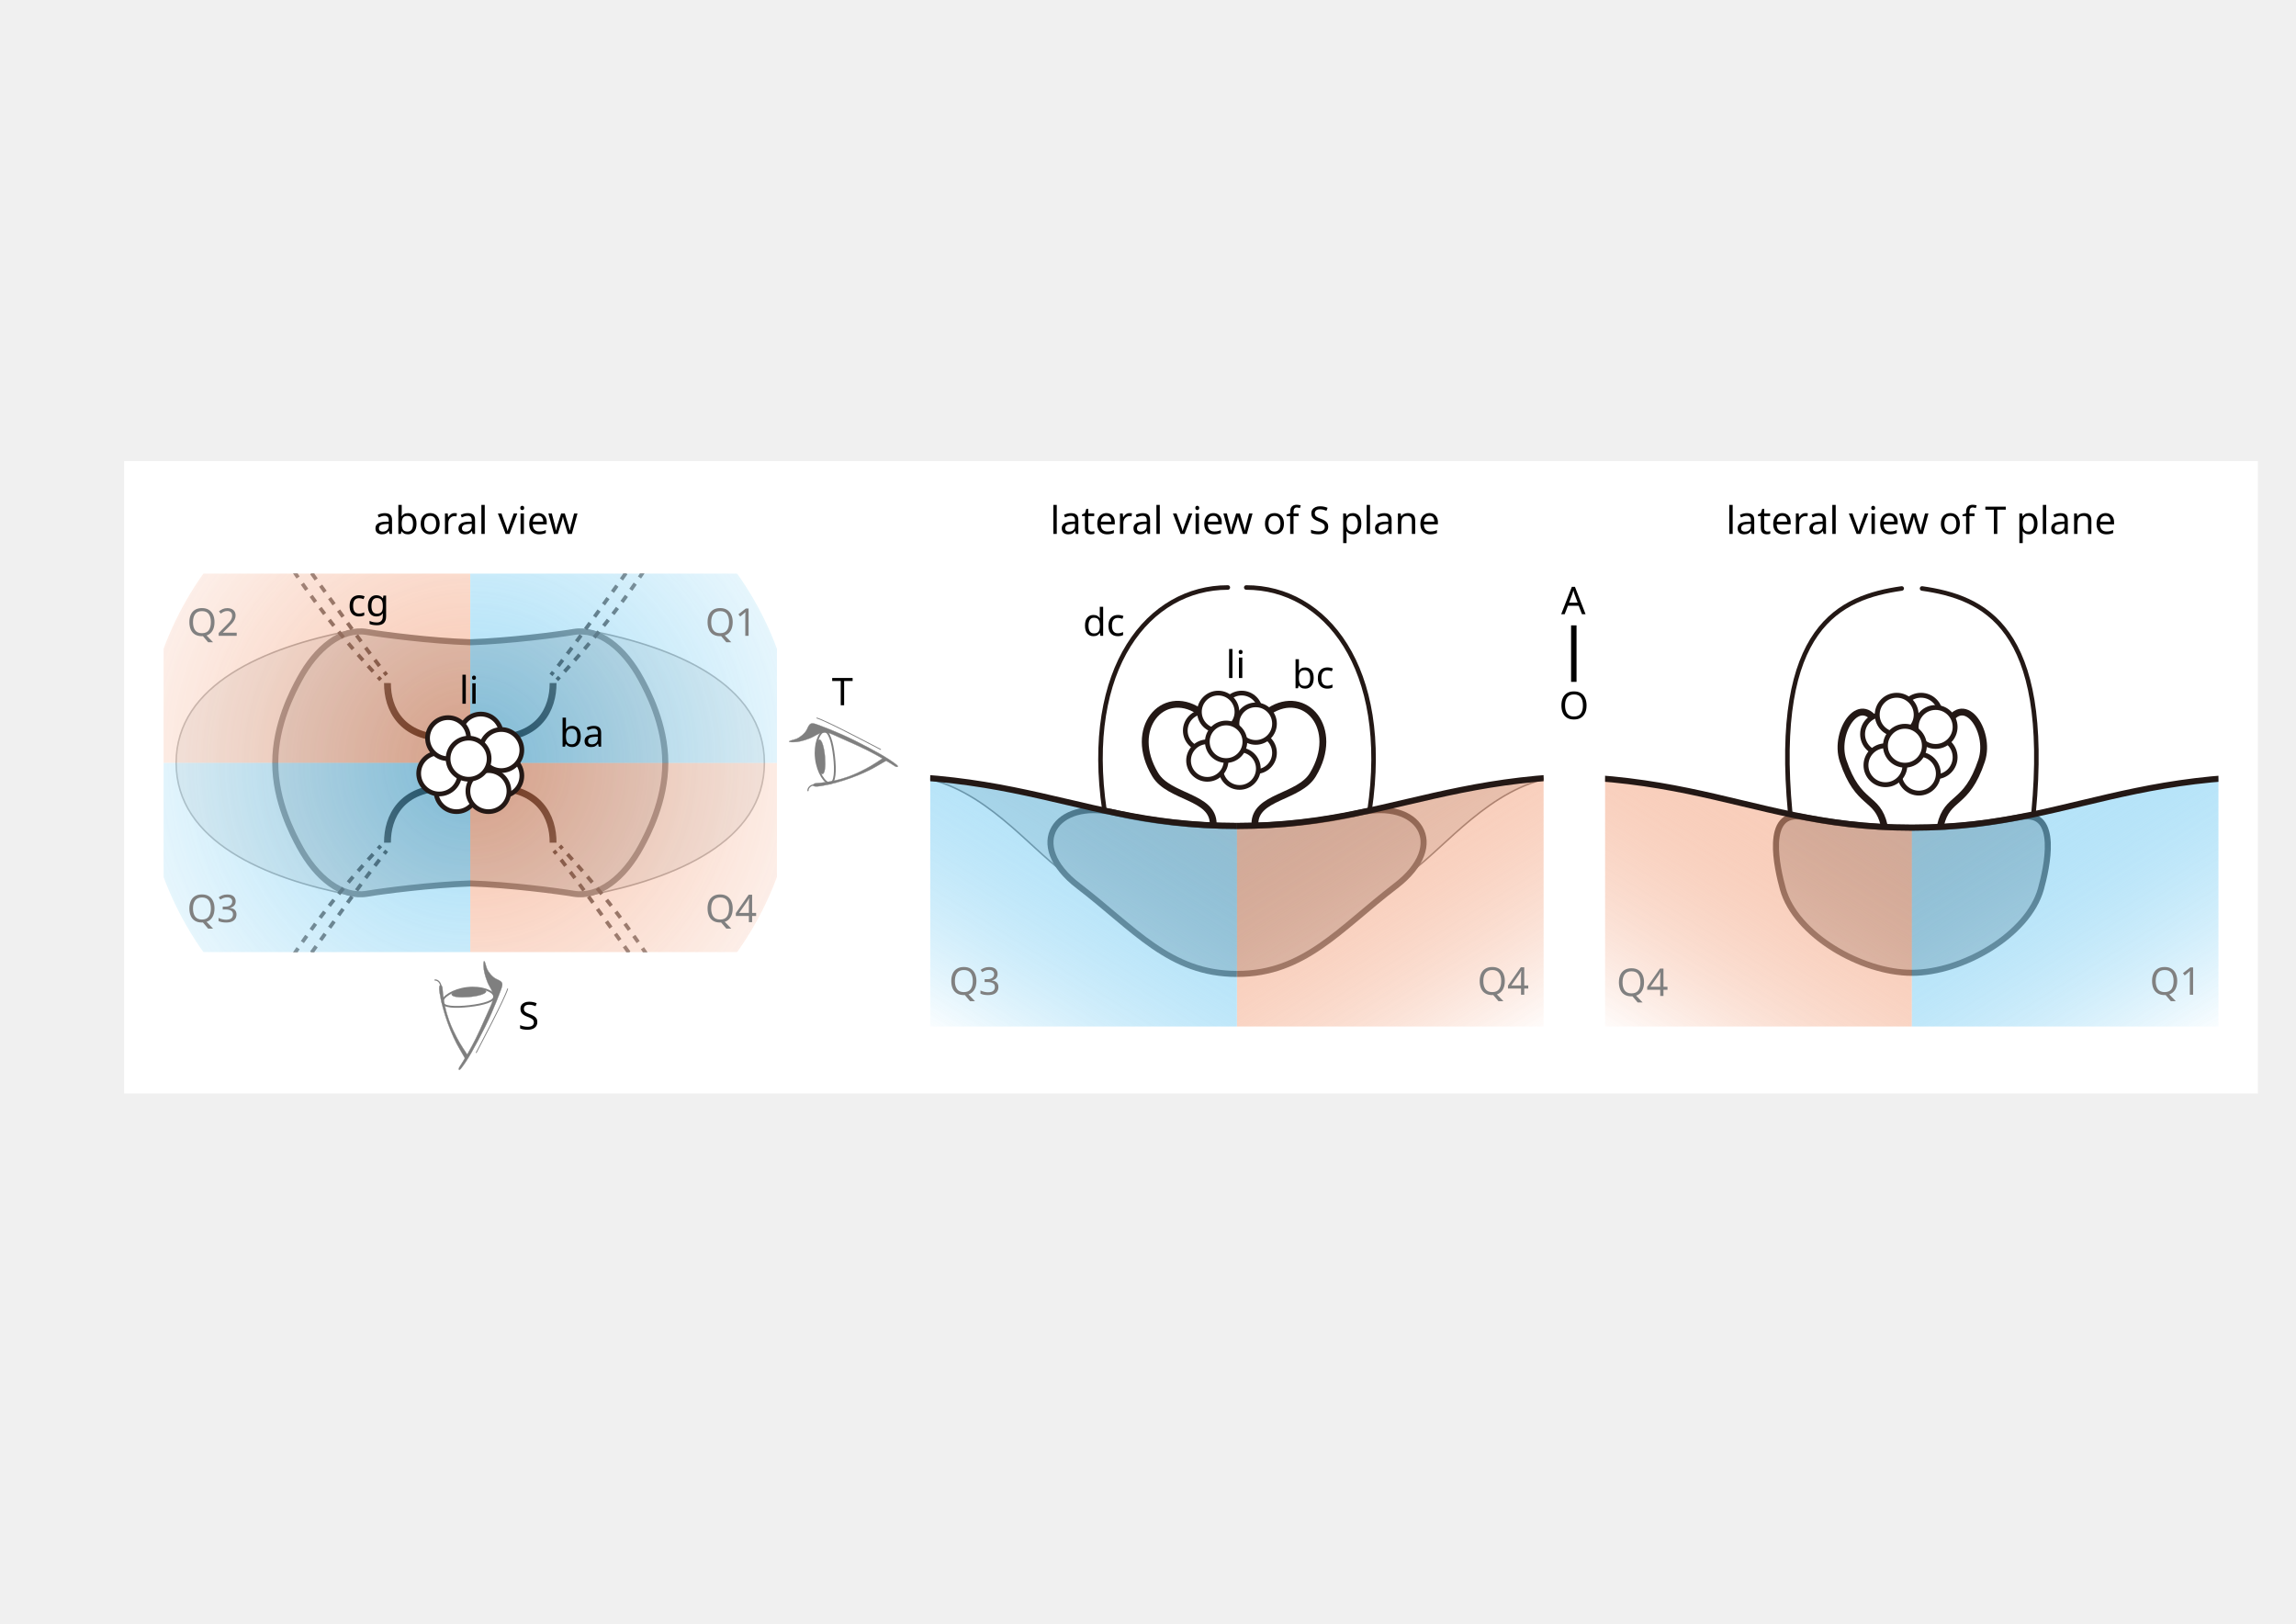
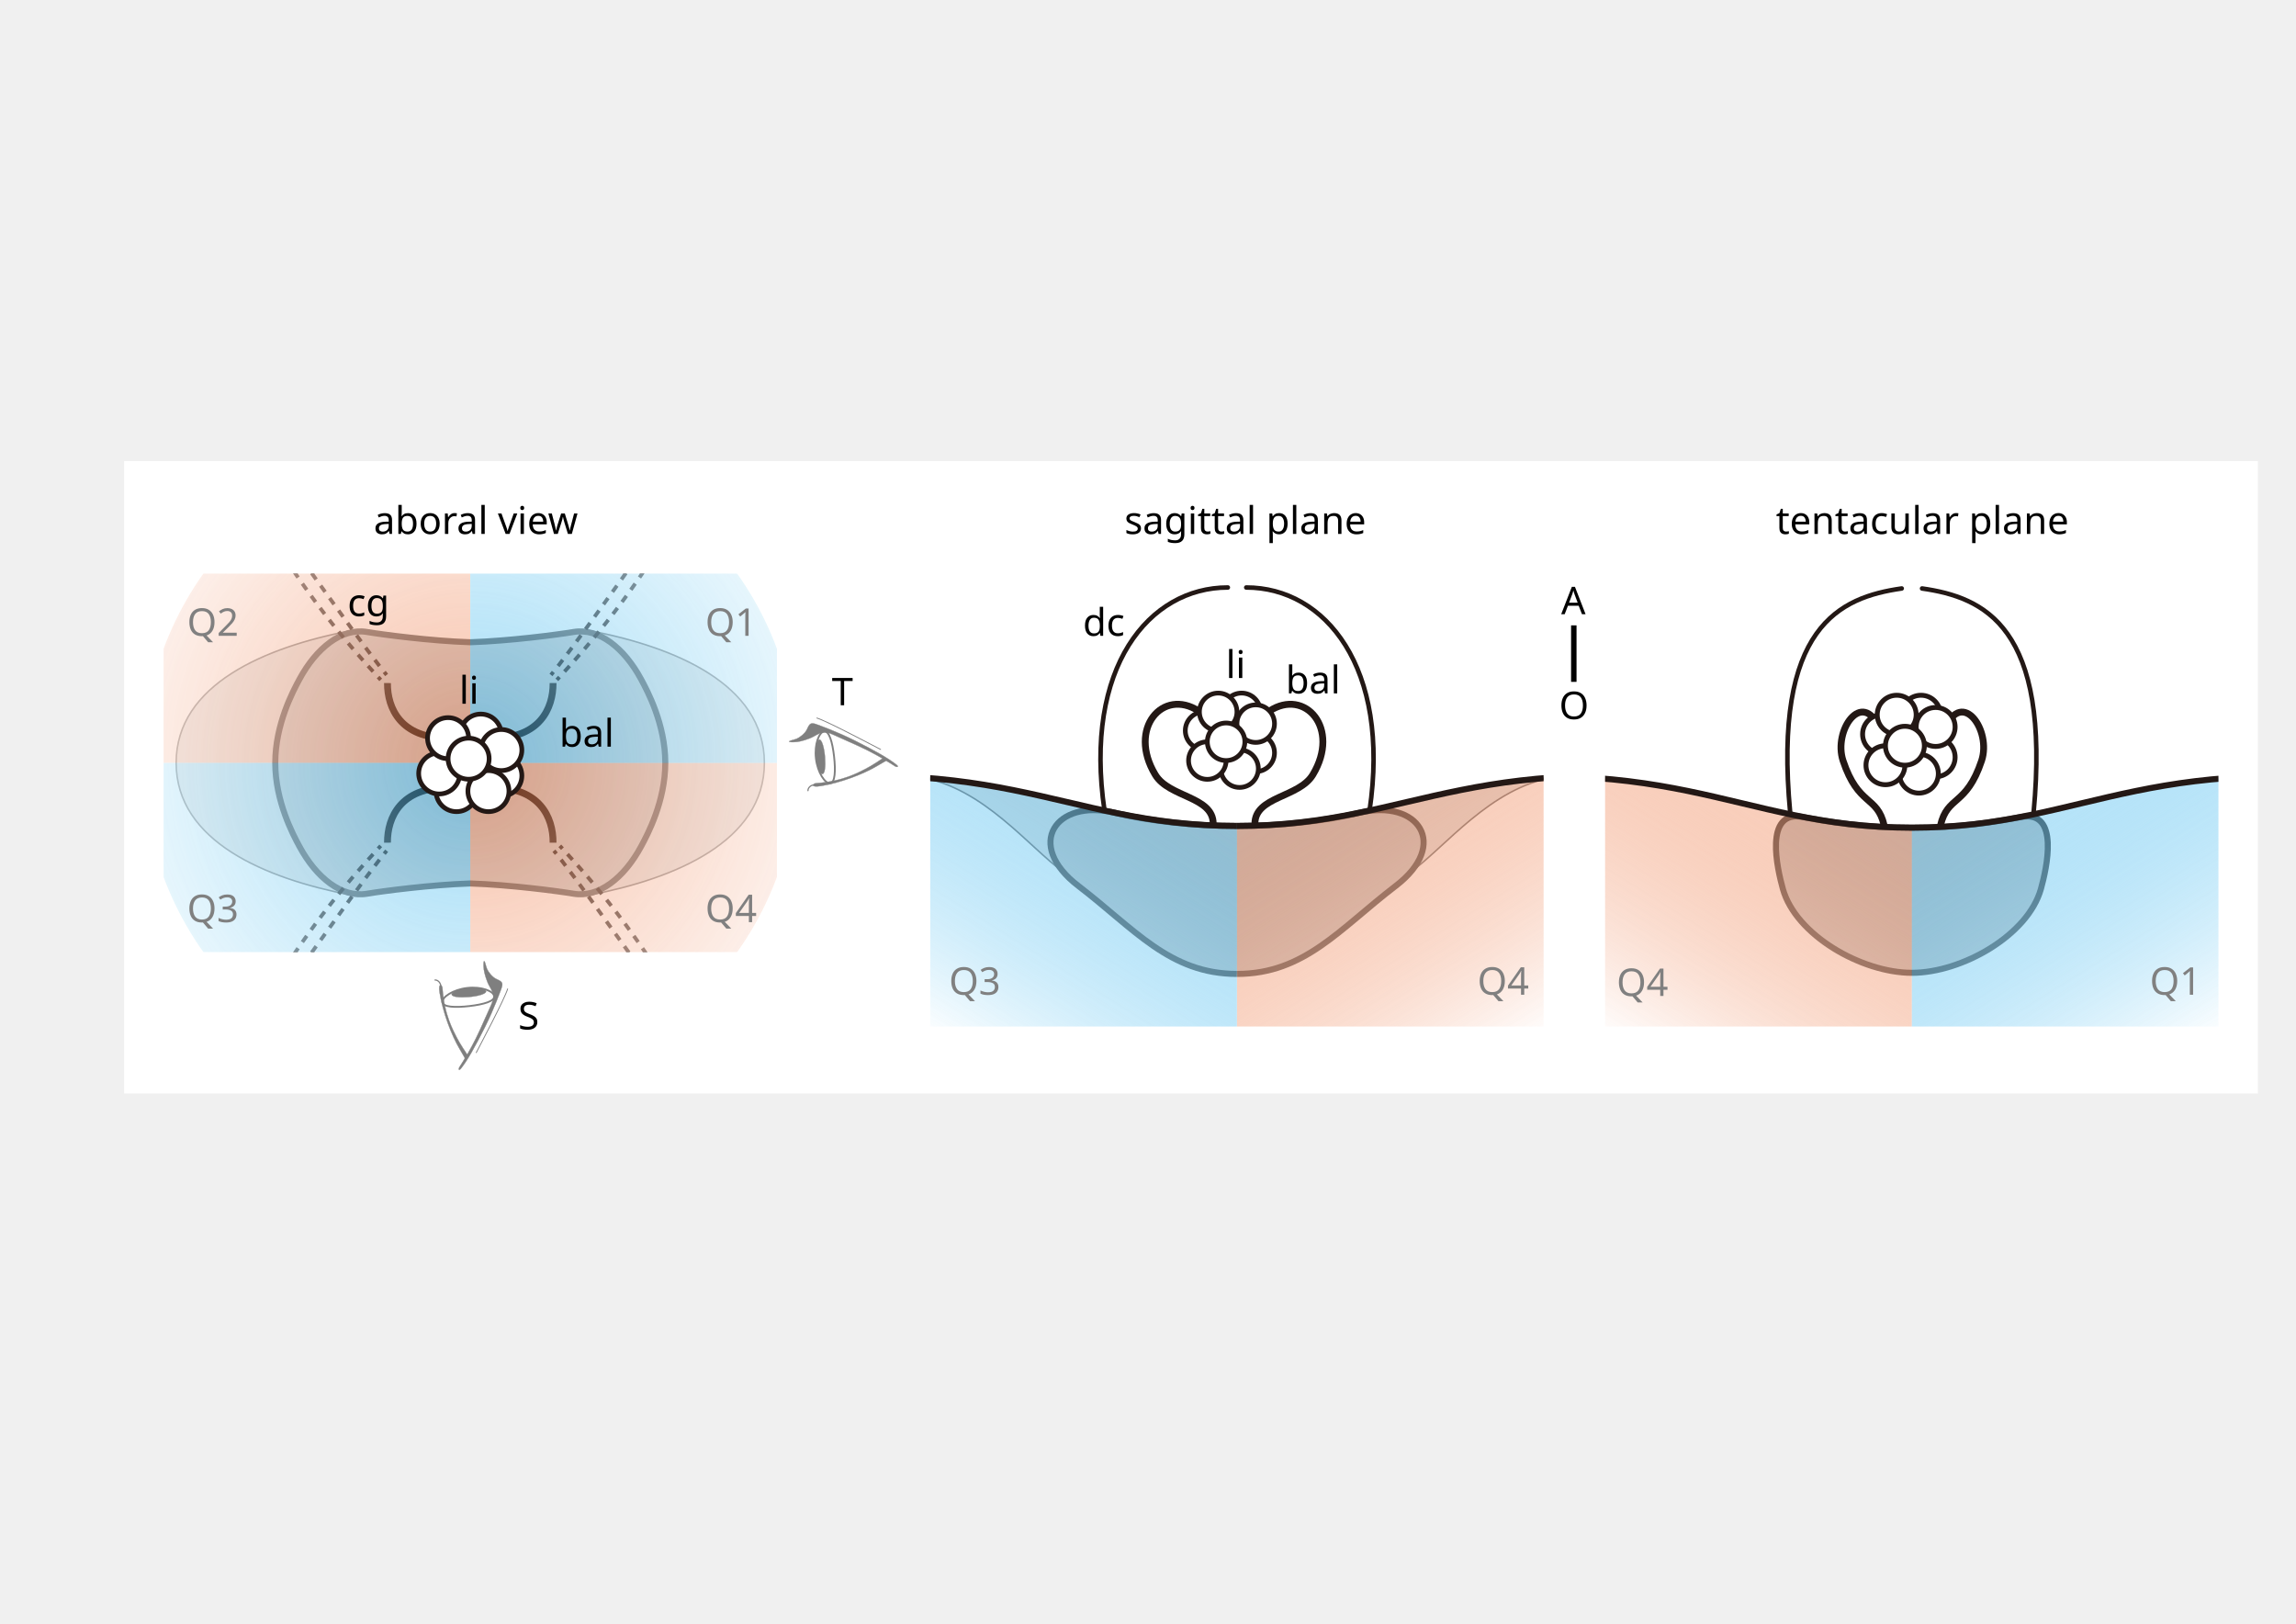
<svg xmlns="http://www.w3.org/2000/svg" xmlns:xlink="http://www.w3.org/1999/xlink" version="1.1" id="レイヤー_1" x="0px" y="0px" width="841.89px" height="595.28px" viewBox="0 0 841.89 595.28" enable-background="new 0 0 841.89 595.28" xml:space="preserve">
  <rect x="45.511" y="169.055" fill="#FFFFFF" width="782.415" height="231.849" />
  <g>
    <g>
      <defs>
        <rect id="SVGID_1_" x="588.545" y="210.294" width="224.907" height="166.047" />
      </defs>
      <clipPath id="SVGID_2_">
        <use xlink:href="#SVGID_1_" overflow="visible" />
      </clipPath>
      <g clip-path="url(#SVGID_2_)">
        <path fill="#C8C9CA" stroke="#595757" stroke-width="2.221" stroke-miterlimit="10" d="M701.053,356.648     c18.4,0,42.57-13.8,47.31-30.762c2.044-7.349,7.047-29-7.238-26.366c-10.86,2-22.397,3.913-40.081,3.913     c-17.685,0-29.93-2.019-40.073-3.913c-14.279-2.668-9.288,19.018-7.236,26.366c4.738,16.962,28.906,30.762,47.31,30.762" />
        <g opacity="0.75">
          <linearGradient id="SVGID_3_" gradientUnits="userSpaceOnUse" x1="651.363" y1="271.836" x2="584.845" y2="378.288">
            <stop offset="0" style="stop-color:#E95513;stop-opacity:0.35" />
            <stop offset="0.549" style="stop-color:#F5B497;stop-opacity:0.707" />
            <stop offset="1" style="stop-color:#FFFFFF" />
          </linearGradient>
          <path fill="url(#SVGID_3_)" d="M701.043,410.912V302.88c-66.634,0-86.45-30.941-197.824-12.543      C539.665,362,615.138,410.912,701.043,410.912z" />
          <linearGradient id="SVGID_4_" gradientUnits="userSpaceOnUse" x1="228.823" y1="271.835" x2="162.305" y2="378.287" gradientTransform="matrix(-1 0 0 1 979.5469 0)">
            <stop offset="0" style="stop-color:#009FE8;stop-opacity:0.35" />
            <stop offset="0.582" style="stop-color:#97D8F6;stop-opacity:0.728" />
            <stop offset="1" style="stop-color:#FFFFFF" />
          </linearGradient>
          <path fill="url(#SVGID_4_)" d="M701.043,410.912V302.88c66.635,0,86.453-30.941,197.827-12.543      C862.422,362,786.946,410.912,701.043,410.912z" />
        </g>
        <path fill="none" stroke="#231815" stroke-width="2.221" stroke-miterlimit="10" d="M898.87,290.341     c-111.374-18.407-131.192,13.092-197.827,13.092c-66.638,0-86.455-31.5-197.824-13.092" />
        <path fill="none" stroke="#231815" stroke-width="1.666" stroke-linecap="round" stroke-miterlimit="10" d="M656.415,297.891     c-6.386-68.33,18.263-78.892,40.893-82.15" />
        <path fill="none" stroke="#231815" stroke-width="1.666" stroke-linecap="round" stroke-miterlimit="10" d="M745.677,297.891     c6.383-68.33-18.27-78.886-40.896-82.146" />
        <g>
          <path fill="none" stroke="#231815" stroke-width="2.502" stroke-miterlimit="10" d="M711.524,302.646      c2.536-11.081,9.48-6.943,15.085-23.768c3.694-11.093-7.077-26.429-13.349-11.879" />
          <path fill="none" stroke="#231815" stroke-width="2.502" stroke-miterlimit="10" d="M690.884,302.646      c-2.533-11.081-9.478-6.943-15.084-23.768c-3.692-11.093,7.076-26.429,13.348-11.879" />
        </g>
        <g>
          <path fill="#FFFFFF" stroke="#231815" stroke-width="1.787" stroke-miterlimit="10" d="M711.524,262.03      c0,3.942-3.197,7.14-7.139,7.14c-3.947,0-7.142-3.198-7.142-7.14c0-3.944,3.194-7.14,7.142-7.14      C708.327,254.89,711.524,258.086,711.524,262.03z" />
          <circle fill="#FFFFFF" stroke="#231815" stroke-width="1.787" stroke-miterlimit="10" cx="709.755" cy="277.618" r="7.139" />
          <circle fill="#FFFFFF" stroke="#231815" stroke-width="1.787" stroke-miterlimit="10" cx="709.755" cy="266.512" r="7.139" />
          <path fill="#FFFFFF" stroke="#231815" stroke-width="1.787" stroke-miterlimit="10" d="M697.244,269.167      c0,3.944-3.196,7.14-7.14,7.14c-3.938,0-7.137-3.195-7.137-7.14c0-3.941,3.198-7.136,7.137-7.136      C694.048,262.03,697.244,265.226,697.244,269.167z" />
          <circle fill="#FFFFFF" stroke="#231815" stroke-width="1.787" stroke-miterlimit="10" cx="695.477" cy="262.03" r="7.14" />
          <path fill="#FFFFFF" stroke="#231815" stroke-width="1.787" stroke-miterlimit="10" d="M710.749,283.626      c0,3.945-3.197,7.142-7.14,7.142s-7.142-3.197-7.142-7.142c0-3.941,3.199-7.135,7.142-7.135S710.749,279.685,710.749,283.626z" />
          <path fill="#FFFFFF" stroke="#231815" stroke-width="1.787" stroke-miterlimit="10" d="M698.486,280.546      c0,3.945-3.194,7.14-7.138,7.14c-3.944,0-7.14-3.195-7.14-7.14c0-3.939,3.195-7.136,7.14-7.136      C695.292,273.411,698.486,276.607,698.486,280.546z" />
          <path fill="#FFFFFF" stroke="#231815" stroke-width="1.787" stroke-miterlimit="10" d="M705.622,273.404      c0,3.944-3.191,7.137-7.139,7.137c-3.939,0-7.139-3.192-7.139-7.137c0-3.939,3.199-7.138,7.139-7.138      C702.431,266.267,705.622,269.465,705.622,273.404z" />
        </g>
      </g>
    </g>
    <g>
      <defs>
        <rect id="SVGID_5_" x="341.095" y="210.294" width="224.908" height="166.047" />
      </defs>
      <clipPath id="SVGID_6_">
        <use xlink:href="#SVGID_5_" overflow="visible" />
      </clipPath>
      <g clip-path="url(#SVGID_6_)">
        <path opacity="0.8" fill="#DBDCDC" stroke="#595757" stroke-width="0.555" stroke-miterlimit="10" d="M453.55,302.803     c-45.858,0-69.546-14.658-116.171-17.795l0.004-0.045c23.194,3.632,40.17,25.907,52.545,34.733     c16.312,11.629,29.708,34.731,63.622,34.731" />
        <path opacity="0.8" fill="#DBDCDC" stroke="#595757" stroke-width="0.555" stroke-miterlimit="10" d="M453.637,302.803     c45.86,0,69.548-14.658,116.17-17.795l-0.004-0.045c-23.191,3.632-40.169,25.907-52.545,34.733     c-16.312,11.629-29.708,34.731-63.621,34.731" />
        <path fill="#C8C9CA" stroke="#595757" stroke-width="2.221" stroke-miterlimit="10" d="M453.637,357.055     c24.694,0,37.669-16.612,58.085-32.217c20.013-15.293,8.227-32.004-13.114-26.905c-12.773,3.054-28.886,4.87-44.971,4.87h-0.041     h-0.046c-16.085,0-32.199-1.816-44.971-4.87c-21.345-5.099-33.125,11.612-13.115,26.905     c20.417,15.604,33.389,32.217,58.085,32.217" />
        <g opacity="0.75">
          <linearGradient id="SVGID_7_" gradientUnits="userSpaceOnUse" x1="795.366" y1="271.837" x2="728.849" y2="378.286" gradientTransform="matrix(-1 0 0 1 1298.596 0)">
            <stop offset="0" style="stop-color:#E95513;stop-opacity:0.35" />
            <stop offset="0.549" style="stop-color:#F5B497;stop-opacity:0.707" />
            <stop offset="1" style="stop-color:#FFFFFF" />
          </linearGradient>
          <path fill="url(#SVGID_7_)" d="M453.55,410.912V302.881c66.634,0,86.452-30.947,197.826-12.541      C614.929,361.996,539.451,410.912,453.55,410.912z" />
          <linearGradient id="SVGID_8_" gradientUnits="userSpaceOnUse" x1="84.821" y1="271.837" x2="18.303" y2="378.287" gradientTransform="matrix(1 0 0 1 319.0488 0)">
            <stop offset="0" style="stop-color:#009FE8;stop-opacity:0.35" />
            <stop offset="0.582" style="stop-color:#97D8F6;stop-opacity:0.728" />
            <stop offset="1" style="stop-color:#FFFFFF" />
          </linearGradient>
          <path fill="url(#SVGID_8_)" d="M453.55,410.912V302.881c-66.633,0-86.451-30.947-197.828-12.541      C292.171,361.996,367.645,410.912,453.55,410.912z" />
        </g>
        <path fill="none" stroke="#231815" stroke-width="1.666" stroke-linecap="round" stroke-miterlimit="10" d="M405.008,297.248     c-7.798-52.604,16.306-81.863,45.208-81.863" />
        <g>
          <g>
            <path fill="none" stroke="#231815" stroke-width="2.221" stroke-miterlimit="10" d="M255.722,290.263       c111.376-18.4,131.194,12.54,197.828,12.54" />
          </g>
        </g>
        <path fill="none" stroke="#231815" stroke-width="1.666" stroke-linecap="round" stroke-miterlimit="10" d="M502.177,297.248     c7.801-52.604-16.305-81.863-45.204-81.863" />
        <g>
          <g>
            <path fill="none" stroke="#231815" stroke-width="2.221" stroke-miterlimit="10" d="M651.376,290.263       c-111.371-18.4-131.188,12.54-197.826,12.54" />
          </g>
        </g>
        <g>
          <path fill="none" stroke="#231815" stroke-width="2.512" stroke-miterlimit="10" d="M460.142,302.026      c0-10.11,16.158-9.58,21.24-17.99c10.265-16.983-2.825-31.924-15.912-23.353" />
          <path fill="none" stroke="#231815" stroke-width="2.512" stroke-miterlimit="10" d="M444.852,302.026      c0-10.11-16.158-9.58-21.238-17.99c-10.266-16.983,2.821-31.924,15.912-23.353" />
        </g>
        <g>
          <circle fill="#FFFFFF" stroke="#231815" stroke-width="1.723" stroke-miterlimit="10" cx="455.271" cy="260.974" r="6.884" />
          <circle fill="#FFFFFF" stroke="#231815" stroke-width="1.723" stroke-miterlimit="10" cx="460.447" cy="276.003" r="6.884" />
          <path fill="#FFFFFF" stroke="#231815" stroke-width="1.723" stroke-miterlimit="10" d="M467.331,265.299      c0,3.803-3.081,6.885-6.882,6.885c-3.799,0-6.887-3.083-6.887-6.885c0-3.801,3.088-6.883,6.887-6.883      C464.25,258.417,467.331,261.499,467.331,265.299z" />
          <path fill="#FFFFFF" stroke="#231815" stroke-width="1.723" stroke-miterlimit="10" d="M448.387,267.858      c0,3.803-3.079,6.885-6.885,6.885c-3.797,0-6.881-3.082-6.881-6.885s3.084-6.884,6.881-6.884      C445.308,260.974,448.387,264.055,448.387,267.858z" />
          <path fill="#FFFFFF" stroke="#231815" stroke-width="1.723" stroke-miterlimit="10" d="M453.563,260.979      c0,3.798-3.079,6.88-6.88,6.88c-3.798,0-6.886-3.082-6.886-6.88c0-3.802,3.088-6.883,6.886-6.883      C450.483,254.096,453.563,257.176,453.563,260.979z" />
          <circle fill="#FFFFFF" stroke="#231815" stroke-width="1.723" stroke-miterlimit="10" cx="454.522" cy="281.799" r="6.884" />
          <circle fill="#FFFFFF" stroke="#231815" stroke-width="1.723" stroke-miterlimit="10" cx="442.701" cy="278.831" r="6.883" />
          <path fill="#FFFFFF" stroke="#231815" stroke-width="1.723" stroke-miterlimit="10" d="M456.465,271.943      c0,3.803-3.08,6.884-6.884,6.884c-3.798,0-6.882-3.082-6.882-6.884c0-3.801,3.084-6.883,6.882-6.883      C453.385,265.06,456.465,268.142,456.465,271.943z" />
        </g>
      </g>
    </g>
    <g>
      <defs>
        <rect id="SVGID_9_" x="59.984" y="210.294" width="224.906" height="138.759" />
      </defs>
      <clipPath id="SVGID_10_">
        <use xlink:href="#SVGID_9_" overflow="visible" />
      </clipPath>
      <g clip-path="url(#SVGID_10_)">
        <g>
          <path opacity="0.8" fill="#DBDCDC" stroke="#595757" stroke-width="0.555" stroke-miterlimit="10" d="M172.44,250.112      c-10.408,0-26.927-22.157-43.933-18.874c-31.129,6.017-63.912,19.62-63.912,48.434v0.006c0,28.815,32.783,42.417,63.912,48.432      c17.006,3.285,33.525-18.874,43.929-18.874c10.409,0,26.927,22.159,43.934,18.874c31.13-6.015,63.91-19.617,63.91-48.432v-0.006      c0-28.814-32.779-42.417-63.91-48.434C199.363,227.955,182.846,250.112,172.44,250.112z" />
          <path fill="#C8C9CA" stroke="#595757" stroke-width="2.221" stroke-miterlimit="10" d="M100.932,279.672      c0-14.118,6.501-26.263,8.863-30.64c6.253-11.598,15.579-18.869,24.699-17.346c5.769,0.964,23.355,3.289,37.946,3.771      c14.593-0.482,32.179-2.807,37.943-3.771c9.121-1.523,18.446,5.748,24.7,17.346c2.36,4.376,8.862,16.521,8.862,30.64      c0,14.122-6.501,26.27-8.864,30.65c-6.251,11.592-15.579,18.861-24.697,17.341c-5.768-0.967-23.35-3.288-37.943-3.771      c-14.591,0.482-32.177,2.804-37.946,3.771c-9.121,1.521-18.446-5.749-24.699-17.341      C107.432,305.941,100.932,293.793,100.932,279.672z" />
          <g>
            <path fill="none" stroke="#231815" stroke-width="2.512" stroke-miterlimit="10" d="M180.811,288.754       c17.001,0,22.043,10.792,21.99,20.182" />
            <path fill="none" stroke="#231815" stroke-width="2.512" stroke-miterlimit="10" d="M164.066,288.757       c-17.001,0-22.044,10.793-21.989,20.176" />
            <path fill="none" stroke="#231815" stroke-width="2.512" stroke-miterlimit="10" d="M164.067,270.592       c-17.001,0-22.048-10.783-21.99-20.173" />
            <path fill="none" stroke="#231815" stroke-width="2.512" stroke-miterlimit="10" d="M180.81,270.598       c17.005,0,22.046-10.796,21.992-20.186" />
          </g>
          <g>
            <g>
              <g>
                <g>
                  <path fill="none" stroke="#231815" stroke-width="1.391" stroke-miterlimit="10" d="M335.05,443.371          c-0.386-0.26-0.771-0.519-1.154-0.777" />
                  <path fill="none" stroke="#231815" stroke-width="1.391" stroke-miterlimit="10" stroke-dasharray="2.759,2.759" d="          M331.611,441.049c-92.053-62.464-74.387-74.44-124.445-128.91" />
                  <path fill="none" stroke="#231815" stroke-width="1.391" stroke-miterlimit="10" d="M206.229,311.123          c-0.313-0.338-0.629-0.679-0.948-1.021" />
                </g>
              </g>
              <g>
                <g>
                  <path fill="none" stroke="#231815" stroke-width="1.391" stroke-miterlimit="10" d="M203.109,311.901          c0.279,0.337,0.571,0.695,0.876,1.075" />
                  <path fill="none" stroke="#231815" stroke-width="1.391" stroke-miterlimit="10" stroke-dasharray="2.809,2.809" d="          M205.724,315.178c21.125,27.166,87.797,125.917,112.045,145.682" />
                  <path fill="none" stroke="#231815" stroke-width="1.391" stroke-miterlimit="10" d="M318.88,461.731          c0.389,0.293,0.765,0.563,1.127,0.808" />
                </g>
              </g>
            </g>
            <g>
              <g>
                <g>
                  <path fill="none" stroke="#231815" stroke-width="1.391" stroke-miterlimit="10" d="M9.826,443.371          c0.386-0.26,0.771-0.519,1.154-0.777" />
                  <path fill="none" stroke="#231815" stroke-width="1.391" stroke-miterlimit="10" stroke-dasharray="2.759,2.759" d="          M13.265,441.049c92.052-62.464,74.389-74.44,124.451-128.91" />
                  <path fill="none" stroke="#231815" stroke-width="1.391" stroke-miterlimit="10" d="M138.652,311.123          c0.313-0.339,0.629-0.679,0.948-1.021" />
                </g>
              </g>
              <g>
                <g>
                  <path fill="none" stroke="#231815" stroke-width="1.391" stroke-miterlimit="10" d="M141.768,311.901          c-0.278,0.337-0.571,0.696-0.876,1.075" />
                  <path fill="none" stroke="#231815" stroke-width="1.391" stroke-miterlimit="10" stroke-dasharray="2.809,2.809" d="          M139.153,315.179c-21.12,27.166-87.798,125.918-112.04,145.682" />
                  <path fill="none" stroke="#231815" stroke-width="1.391" stroke-miterlimit="10" d="M26.004,461.731          c-0.389,0.293-0.765,0.563-1.127,0.808" />
                </g>
              </g>
            </g>
            <g>
              <g>
                <g>
                  <path fill="none" stroke="#231815" stroke-width="1.391" stroke-miterlimit="10" d="M333.964,115.976          c-0.386,0.26-0.771,0.519-1.154,0.777" />
                  <path fill="none" stroke="#231815" stroke-width="1.391" stroke-miterlimit="10" stroke-dasharray="2.759,2.759" d="          M330.525,118.299c-92.054,62.464-74.388,74.435-124.446,128.91" />
                  <path fill="none" stroke="#231815" stroke-width="1.391" stroke-miterlimit="10" d="M205.143,248.224          c-0.313,0.339-0.629,0.679-0.948,1.021" />
                </g>
              </g>
              <g>
                <g>
                  <path fill="none" stroke="#231815" stroke-width="1.391" stroke-miterlimit="10" d="M202.022,247.445          c0.278-0.337,0.571-0.696,0.876-1.076" />
                  <path fill="none" stroke="#231815" stroke-width="1.391" stroke-miterlimit="10" stroke-dasharray="2.809,2.809" d="          M204.637,244.168c21.124-27.166,87.797-125.917,112.045-145.679" />
                  <path fill="none" stroke="#231815" stroke-width="1.391" stroke-miterlimit="10" d="M317.793,97.617          c0.389-0.293,0.765-0.562,1.127-0.807" />
                </g>
              </g>
            </g>
            <g>
              <g>
                <g>
                  <path fill="none" stroke="#231815" stroke-width="1.391" stroke-miterlimit="10" d="M9.826,115.976          c0.386,0.26,0.771,0.519,1.154,0.777" />
                  <path fill="none" stroke="#231815" stroke-width="1.391" stroke-miterlimit="10" stroke-dasharray="2.759,2.759" d="          M13.265,118.299c92.052,62.464,74.389,74.435,124.451,128.91" />
                  <path fill="none" stroke="#231815" stroke-width="1.391" stroke-miterlimit="10" d="M138.652,248.225          c0.313,0.338,0.629,0.679,0.948,1.021" />
                </g>
              </g>
              <g>
                <g>
                  <path fill="none" stroke="#231815" stroke-width="1.391" stroke-miterlimit="10" d="M141.768,247.445          c-0.278-0.337-0.571-0.696-0.876-1.076" />
                  <path fill="none" stroke="#231815" stroke-width="1.391" stroke-miterlimit="10" stroke-dasharray="2.809,2.809" d="          M139.153,244.168c-21.12-27.166-87.797-125.918-112.04-145.679" />
                  <path fill="none" stroke="#231815" stroke-width="1.391" stroke-miterlimit="10" d="M26.004,97.617          c-0.389-0.292-0.765-0.562-1.127-0.807" />
                </g>
              </g>
            </g>
          </g>
        </g>
        <g opacity="0.75">
          <g>
            <linearGradient id="SVGID_11_" gradientUnits="userSpaceOnUse" x1="172.436" y1="339.658" x2="292.393" y2="339.658">
              <stop offset="1" style="stop-color:#E95513" />
              <stop offset="1" style="stop-color:#E95615" />
              <stop offset="1" style="stop-color:#EA5B1C" />
              <stop offset="1" style="stop-color:#EB6427" />
              <stop offset="1" style="stop-color:#EC7038" />
              <stop offset="1" style="stop-color:#EF804E" />
              <stop offset="1" style="stop-color:#F1936A" />
              <stop offset="1" style="stop-color:#F4AB8A" />
              <stop offset="1" style="stop-color:#F8C6B0" />
              <stop offset="1" style="stop-color:#FBE4D9" />
              <stop offset="1" style="stop-color:#FFFFFF" />
            </linearGradient>
            <path opacity="0.5" fill="url(#SVGID_11_)" d="M172.436,399.635c66.249,0,119.957-53.704,119.957-119.954H172.436" />
            <linearGradient id="SVGID_12_" gradientUnits="userSpaceOnUse" x1="52.481" y1="219.698" x2="172.436" y2="219.698">
              <stop offset="1" style="stop-color:#E95513" />
              <stop offset="1" style="stop-color:#E95615" />
              <stop offset="1" style="stop-color:#EA5B1C" />
              <stop offset="1" style="stop-color:#EB6427" />
              <stop offset="1" style="stop-color:#EC7038" />
              <stop offset="1" style="stop-color:#EF804E" />
              <stop offset="1" style="stop-color:#F1936A" />
              <stop offset="1" style="stop-color:#F4AB8A" />
              <stop offset="1" style="stop-color:#F8C6B0" />
              <stop offset="1" style="stop-color:#FBE4D9" />
              <stop offset="1" style="stop-color:#FFFFFF" />
            </linearGradient>
            <path opacity="0.5" fill="url(#SVGID_12_)" d="M172.436,159.716c-66.247,0-119.955,53.708-119.955,119.964h119.955" />
            <path opacity="0.5" fill="#009FE8" d="M52.481,279.681c0,66.25,53.708,119.954,119.955,119.954V279.681" />
            <path opacity="0.5" fill="#009FE8" d="M292.393,279.681c0-66.257-53.703-119.964-119.957-119.964v119.964" />
          </g>
          <radialGradient id="SVGID_13_" cx="131.819" cy="404.69" r="121.672" gradientTransform="matrix(0 1 -1 0 577.1279 147.856)" gradientUnits="userSpaceOnUse">
            <stop offset="0" style="stop-color:#FFFFFF;stop-opacity:0" />
            <stop offset="0.908" style="stop-color:#FFFFFF;stop-opacity:0.681" />
            <stop offset="1" style="stop-color:#FFFFFF;stop-opacity:0.75" />
          </radialGradient>
          <path fill="url(#SVGID_13_)" d="M172.44,401.349c-67.203,0-121.672-54.474-121.672-121.674      c0-67.197,54.469-121.672,121.672-121.672c67.193,0,121.668,54.475,121.668,121.672      C294.109,346.875,239.634,401.349,172.44,401.349z" />
        </g>
        <g>
          <circle fill="#FFFFFF" stroke="#231815" stroke-width="1.723" stroke-miterlimit="10" cx="183.827" cy="284.372" r="7.528" />
          <circle fill="#FFFFFF" stroke="#231815" stroke-width="1.723" stroke-miterlimit="10" cx="167.394" cy="290.035" r="7.527" />
          <path fill="#FFFFFF" stroke="#231815" stroke-width="1.723" stroke-miterlimit="10" d="M179.101,297.562      c-4.16,0-7.532-3.369-7.532-7.526c0-4.153,3.372-7.528,7.532-7.528c4.158,0,7.528,3.375,7.528,7.528      C186.629,294.193,183.258,297.562,179.101,297.562z" />
          <circle fill="#FFFFFF" stroke="#231815" stroke-width="1.723" stroke-miterlimit="10" cx="176.3" cy="269.316" r="7.528" />
          <path fill="#FFFFFF" stroke="#231815" stroke-width="1.723" stroke-miterlimit="10" d="M183.827,282.507      c-4.159,0-7.527-3.373-7.527-7.53c0-4.151,3.368-7.527,7.527-7.527c4.158,0,7.527,3.375,7.527,7.527      C191.354,279.135,187.984,282.507,183.827,282.507z" />
          <circle fill="#FFFFFF" stroke="#231815" stroke-width="1.723" stroke-miterlimit="10" cx="161.052" cy="283.554" r="7.529" />
          <path fill="#FFFFFF" stroke="#231815" stroke-width="1.723" stroke-miterlimit="10" d="M164.298,278.154      c-4.157,0-7.526-3.37-7.526-7.527c0-4.162,3.369-7.531,7.526-7.531c4.161,0,7.529,3.369,7.529,7.531      C171.827,274.784,168.458,278.154,164.298,278.154z" />
          <path fill="#FFFFFF" stroke="#231815" stroke-width="1.723" stroke-miterlimit="10" d="M171.833,285.678      c-4.162,0-7.529-3.369-7.529-7.525c0-4.158,3.367-7.531,7.529-7.531c4.158,0,7.525,3.373,7.525,7.531      C179.358,282.309,175.991,285.678,171.833,285.678z" />
        </g>
      </g>
    </g>
    <rect x="354.757" y="183.74" fill="none" width="197.584" height="17.71" />
-     <text transform="matrix(1 0 0 1 385.0669 195.7539)" font-family="'ArialMT'" font-size="14">lateral view of S plane</text>
+     <text transform="matrix(1 0 0 1 412.2974 195.7539)" font-family="'ArialMT'" font-size="14">sagittal plane</text>
    <rect x="597.423" y="183.739" fill="none" width="207.151" height="17.711" />
-     <text transform="matrix(1 0 0 1 632.9082 195.7534)" font-family="'ArialMT'" font-size="14">lateral view of T plane</text>
+     <text transform="matrix(1 0 0 1 651.1855 195.7534)" font-family="'ArialMT'" font-size="14">tentacular plane</text>
    <rect x="98.643" y="183.739" fill="none" width="147.589" height="17.711" />
    <text transform="matrix(1 0 0 1 137.0308 195.7539)" font-family="'ArialMT'" font-size="14">aboral view</text>
    <rect x="449.488" y="236.562" fill="none" width="8.121" height="18.836" />
    <text transform="matrix(1 0 0 1 449.4883 248.5762)" font-family="'ArialMT'" font-size="14">li</text>
    <rect x="397.076" y="221.079" fill="none" width="19.245" height="18.836" />
    <text transform="matrix(1 0 0 1 397.0762 233.0933)" font-family="'ArialMT'" font-size="14">dc</text>
-     <rect x="473.857" y="240.308" fill="none" width="17.83" height="18.836" />
-     <text transform="matrix(1 0 0 1 473.8574 252.3223)" font-family="'ArialMT'" font-size="14">bc</text>
+     <rect x="471.438" y="242.2" fill="none" width="22.668" height="18.836" />
+     <text transform="matrix(1 0 0 1 471.4385 254.2144)" font-family="'ArialMT'" font-size="14">bal</text>
    <rect x="168.377" y="245.98" fill="none" width="8.121" height="18.836" />
    <text transform="matrix(1 0 0 1 168.377 257.9941)" font-family="'ArialMT'" font-size="14">li</text>
    <rect x="127.433" y="213.849" fill="none" width="15.86" height="18.836" />
    <text transform="matrix(1 0 0 1 127.4331 225.8628)" font-family="'ArialMT'" font-size="14">cg</text>
-     <rect x="205.097" y="261.731" fill="none" width="15.86" height="18.836" />
-     <text transform="matrix(1 0 0 1 205.0972 273.7451)" font-family="'ArialMT'" font-size="14">ba</text>
+     <rect x="205.097" y="261.731" fill="none" width="21.043" height="18.836" />
+     <text transform="matrix(1 0 0 1 205.0972 273.7456)" font-family="'ArialMT'" font-size="14">bal</text>
    <g opacity="0.5">
      <path fill="#FFFFFF" stroke="#000000" stroke-width="0.668" stroke-miterlimit="10" d="M299.181,278.039    c0.605,5.24,3.382,9.325,5.215,9.113c1.837-0.211,2.033-4.64,1.429-9.881c-0.605-5.24-1.781-9.325-3.617-9.113    C300.373,268.369,298.575,272.799,299.181,278.039z" />
      <path stroke="#000000" stroke-width="0.106" stroke-miterlimit="10" d="M299.164,277.825c0.248,3.345,1.487,6,2.41,5.931    c0.92-0.068,1.178-2.836,0.929-6.18c-0.249-3.344-1.138-6.495-2.061-6.426C299.522,271.219,298.915,274.482,299.164,277.825z" />
      <path stroke="#000000" stroke-width="0.106" stroke-miterlimit="10" d="M328.682,280.326c-2.821-2.258-7.781-5.076-15.25-8.823    c-6.624-3.324-13.362-5.708-13.766-5.859c-2.372-0.899-2.772-0.461-3.743,1.694c-0.741,1.647-2.827,3.105-3.74,3.479    c-1.181,0.483-2.736,0.67-2.825,1.039c-0.057,0.238,1.431,0.301,3.031,0.11c1.251-0.148,4.26-0.965,6.077-2.017    c3.108-1.8,4.189-1.872,7.13-0.565c2.388,1.063,5.531,2.488,8.826,3.954c4.306,1.917,9.178,4.729,9.178,4.729    s-4.025,2.754-6.354,3.883c-2.329,1.13-7.991,4.519-18.137,5.208c-0.998,0.069-2.132,1.64,1.741,1.03    c7.288-1.145,15.831-4.431,20.632-7.297c2.475-1.477,3.461-1.977,3.461-1.977s2.119,1.219,3.316,2.047    C328.714,281.276,329.893,281.295,328.682,280.326z" />
      <path fill="none" stroke="#000000" stroke-width="0.318" stroke-linecap="round" stroke-miterlimit="10" d="M322.894,274.756    c-2.33-1.205-19.769-10.454-23.369-11.514" />
      <path fill="none" stroke="#000000" stroke-width="0.445" stroke-linecap="round" stroke-miterlimit="10" d="M296.27,289.865    c-0.07-1.06,1.137-2.309,2.792-2.108" />
    </g>
    <g opacity="0.5">
      <path fill="#FFFFFF" stroke="#000000" stroke-width="0.668" stroke-miterlimit="10" d="M171.344,362.197    c-5.24,0.605-9.325,3.382-9.113,5.217c0.211,1.835,4.64,2.032,9.881,1.427c5.241-0.604,9.326-1.78,9.115-3.617    C181.015,363.391,176.586,361.594,171.344,362.197z" />
      <path stroke="#000000" stroke-width="0.106" stroke-miterlimit="10" d="M171.559,362.181c-3.344,0.25-6,1.488-5.932,2.41    c0.069,0.92,2.836,1.18,6.181,0.93c3.344-0.249,6.495-1.138,6.426-2.062C178.165,362.54,174.902,361.932,171.559,362.181z" />
      <path stroke="#000000" stroke-width="0.106" stroke-miterlimit="10" d="M169.057,391.7c2.259-2.822,5.078-7.781,8.825-15.25    c3.323-6.624,5.706-13.361,5.859-13.766c0.899-2.374,0.459-2.773-1.694-3.742c-1.648-0.742-3.106-2.828-3.48-3.741    c-0.483-1.181-0.669-2.736-1.039-2.825c-0.239-0.057-0.301,1.431-0.11,3.031c0.148,1.252,0.965,4.261,2.017,6.077    c1.799,3.106,1.872,4.188,0.565,7.13c-1.063,2.388-2.488,5.53-3.954,8.824c-1.917,4.307-4.73,9.18-4.73,9.18    s-2.753-4.025-3.884-6.355c-1.129-2.328-4.518-7.989-5.208-18.136c-0.067-0.999-1.639-2.132-1.029,1.741    c1.144,7.288,4.431,15.831,7.297,20.632c1.477,2.474,1.976,3.46,1.976,3.46s-1.218,2.12-2.047,3.318    C168.106,391.73,168.089,392.91,169.057,391.7z" />
      <path fill="none" stroke="#000000" stroke-width="0.318" stroke-linecap="round" stroke-miterlimit="10" d="M174.629,385.91    c1.205-2.328,10.454-19.768,11.512-23.368" />
      <path fill="none" stroke="#000000" stroke-width="0.445" stroke-linecap="round" stroke-miterlimit="10" d="M159.519,359.287    c1.059-0.07,2.307,1.136,2.107,2.792" />
    </g>
    <rect x="181.235" y="365.371" fill="none" width="26.859" height="17.71" />
    <text transform="matrix(1 0 0 1 189.9956 377.3848)" font-family="'ArialMT'" font-size="14">S</text>
    <rect x="295.855" y="246.543" fill="none" width="26.859" height="17.71" />
    <text transform="matrix(1 0 0 1 305.0083 258.5571)" font-family="'ArialMT'" font-size="14">T</text>
    <g>
      <rect x="568.817" y="213.165" fill="none" width="16.523" height="14.461" />
      <text transform="matrix(1 0 0 1 572.4541 225.1792)" font-family="'ArialMT'" font-size="14">A</text>
      <rect x="564.641" y="251.618" fill="none" width="24.877" height="15.047" />
      <text transform="matrix(1 0 0 1 571.6777 263.6323)" font-family="'ArialMT'" font-size="14">O</text>
      <line fill="none" stroke="#000000" stroke-width="2" stroke-miterlimit="10" x1="577.079" y1="229.27" x2="577.079" y2="249.979" />
    </g>
    <rect x="254.468" y="221.079" fill="none" width="22.794" height="18.836" />
    <text transform="matrix(1 0 0 1 258.5864 233.0928)" fill="#808080" font-family="'ArialMT'" font-size="14">Q1</text>
    <rect x="68.578" y="221.079" fill="none" width="22.794" height="18.836" />
    <text transform="matrix(1 0 0 1 68.5776 233.0928)" fill="#808080" font-family="'ArialMT'" font-size="14">Q2</text>
    <rect x="68.578" y="326.056" fill="none" width="22.794" height="18.837" />
    <text transform="matrix(1 0 0 1 68.5776 338.0703)" fill="#808080" font-family="'ArialMT'" font-size="14">Q3</text>
    <rect x="254.468" y="326.056" fill="none" width="22.794" height="18.838" />
    <text transform="matrix(1 0 0 1 258.5864 338.0703)" fill="#808080" font-family="'ArialMT'" font-size="14">Q4</text>
    <rect x="345.894" y="352.66" fill="none" width="22.795" height="18.837" />
    <text transform="matrix(1 0 0 1 347.9536 364.6748)" fill="#808080" font-family="'ArialMT'" font-size="14">Q3</text>
    <rect x="539.651" y="352.66" fill="none" width="22.794" height="18.837" />
    <text transform="matrix(1 0 0 1 541.7109 364.6748)" fill="#808080" font-family="'ArialMT'" font-size="14">Q4</text>
    <rect x="786.196" y="352.66" fill="none" width="22.795" height="18.837" />
    <text transform="matrix(1 0 0 1 788.2559 364.6748)" fill="#808080" font-family="'ArialMT'" font-size="14">Q1</text>
    <rect x="590.696" y="353.123" fill="none" width="22.795" height="18.838" />
    <text transform="matrix(1 0 0 1 592.7559 365.1377)" fill="#808080" font-family="'ArialMT'" font-size="14">Q4</text>
  </g>
</svg>
